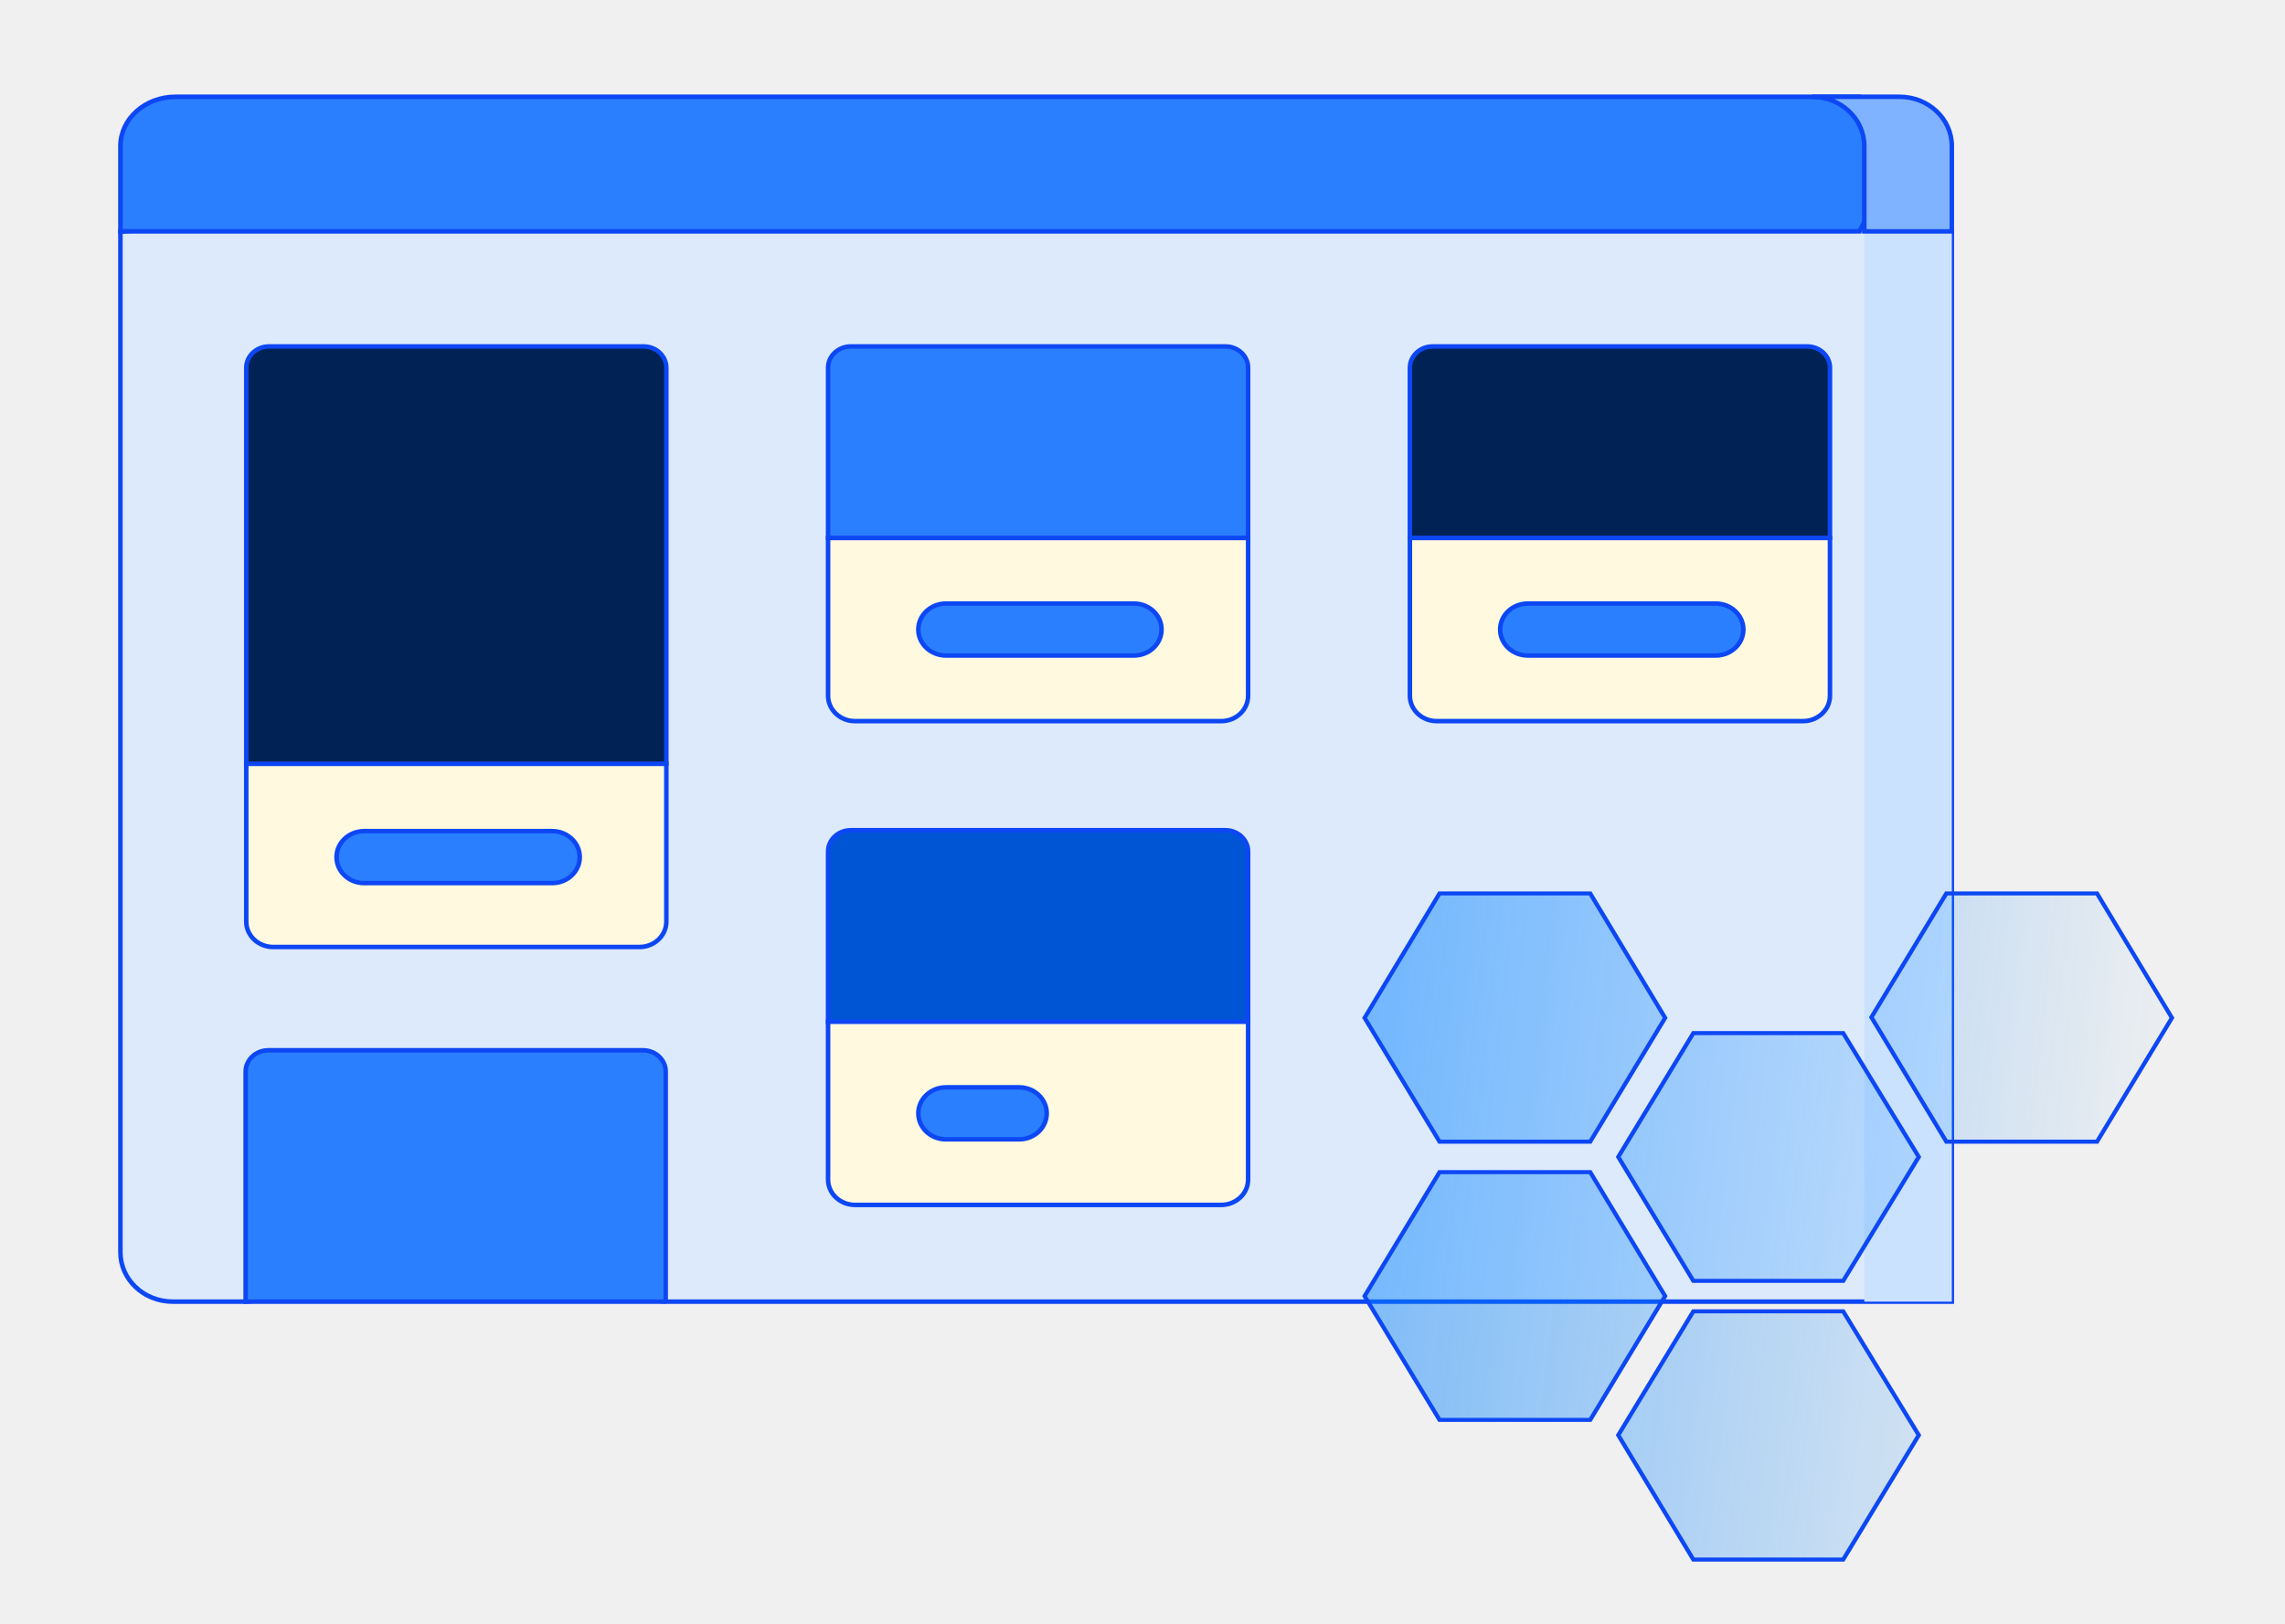
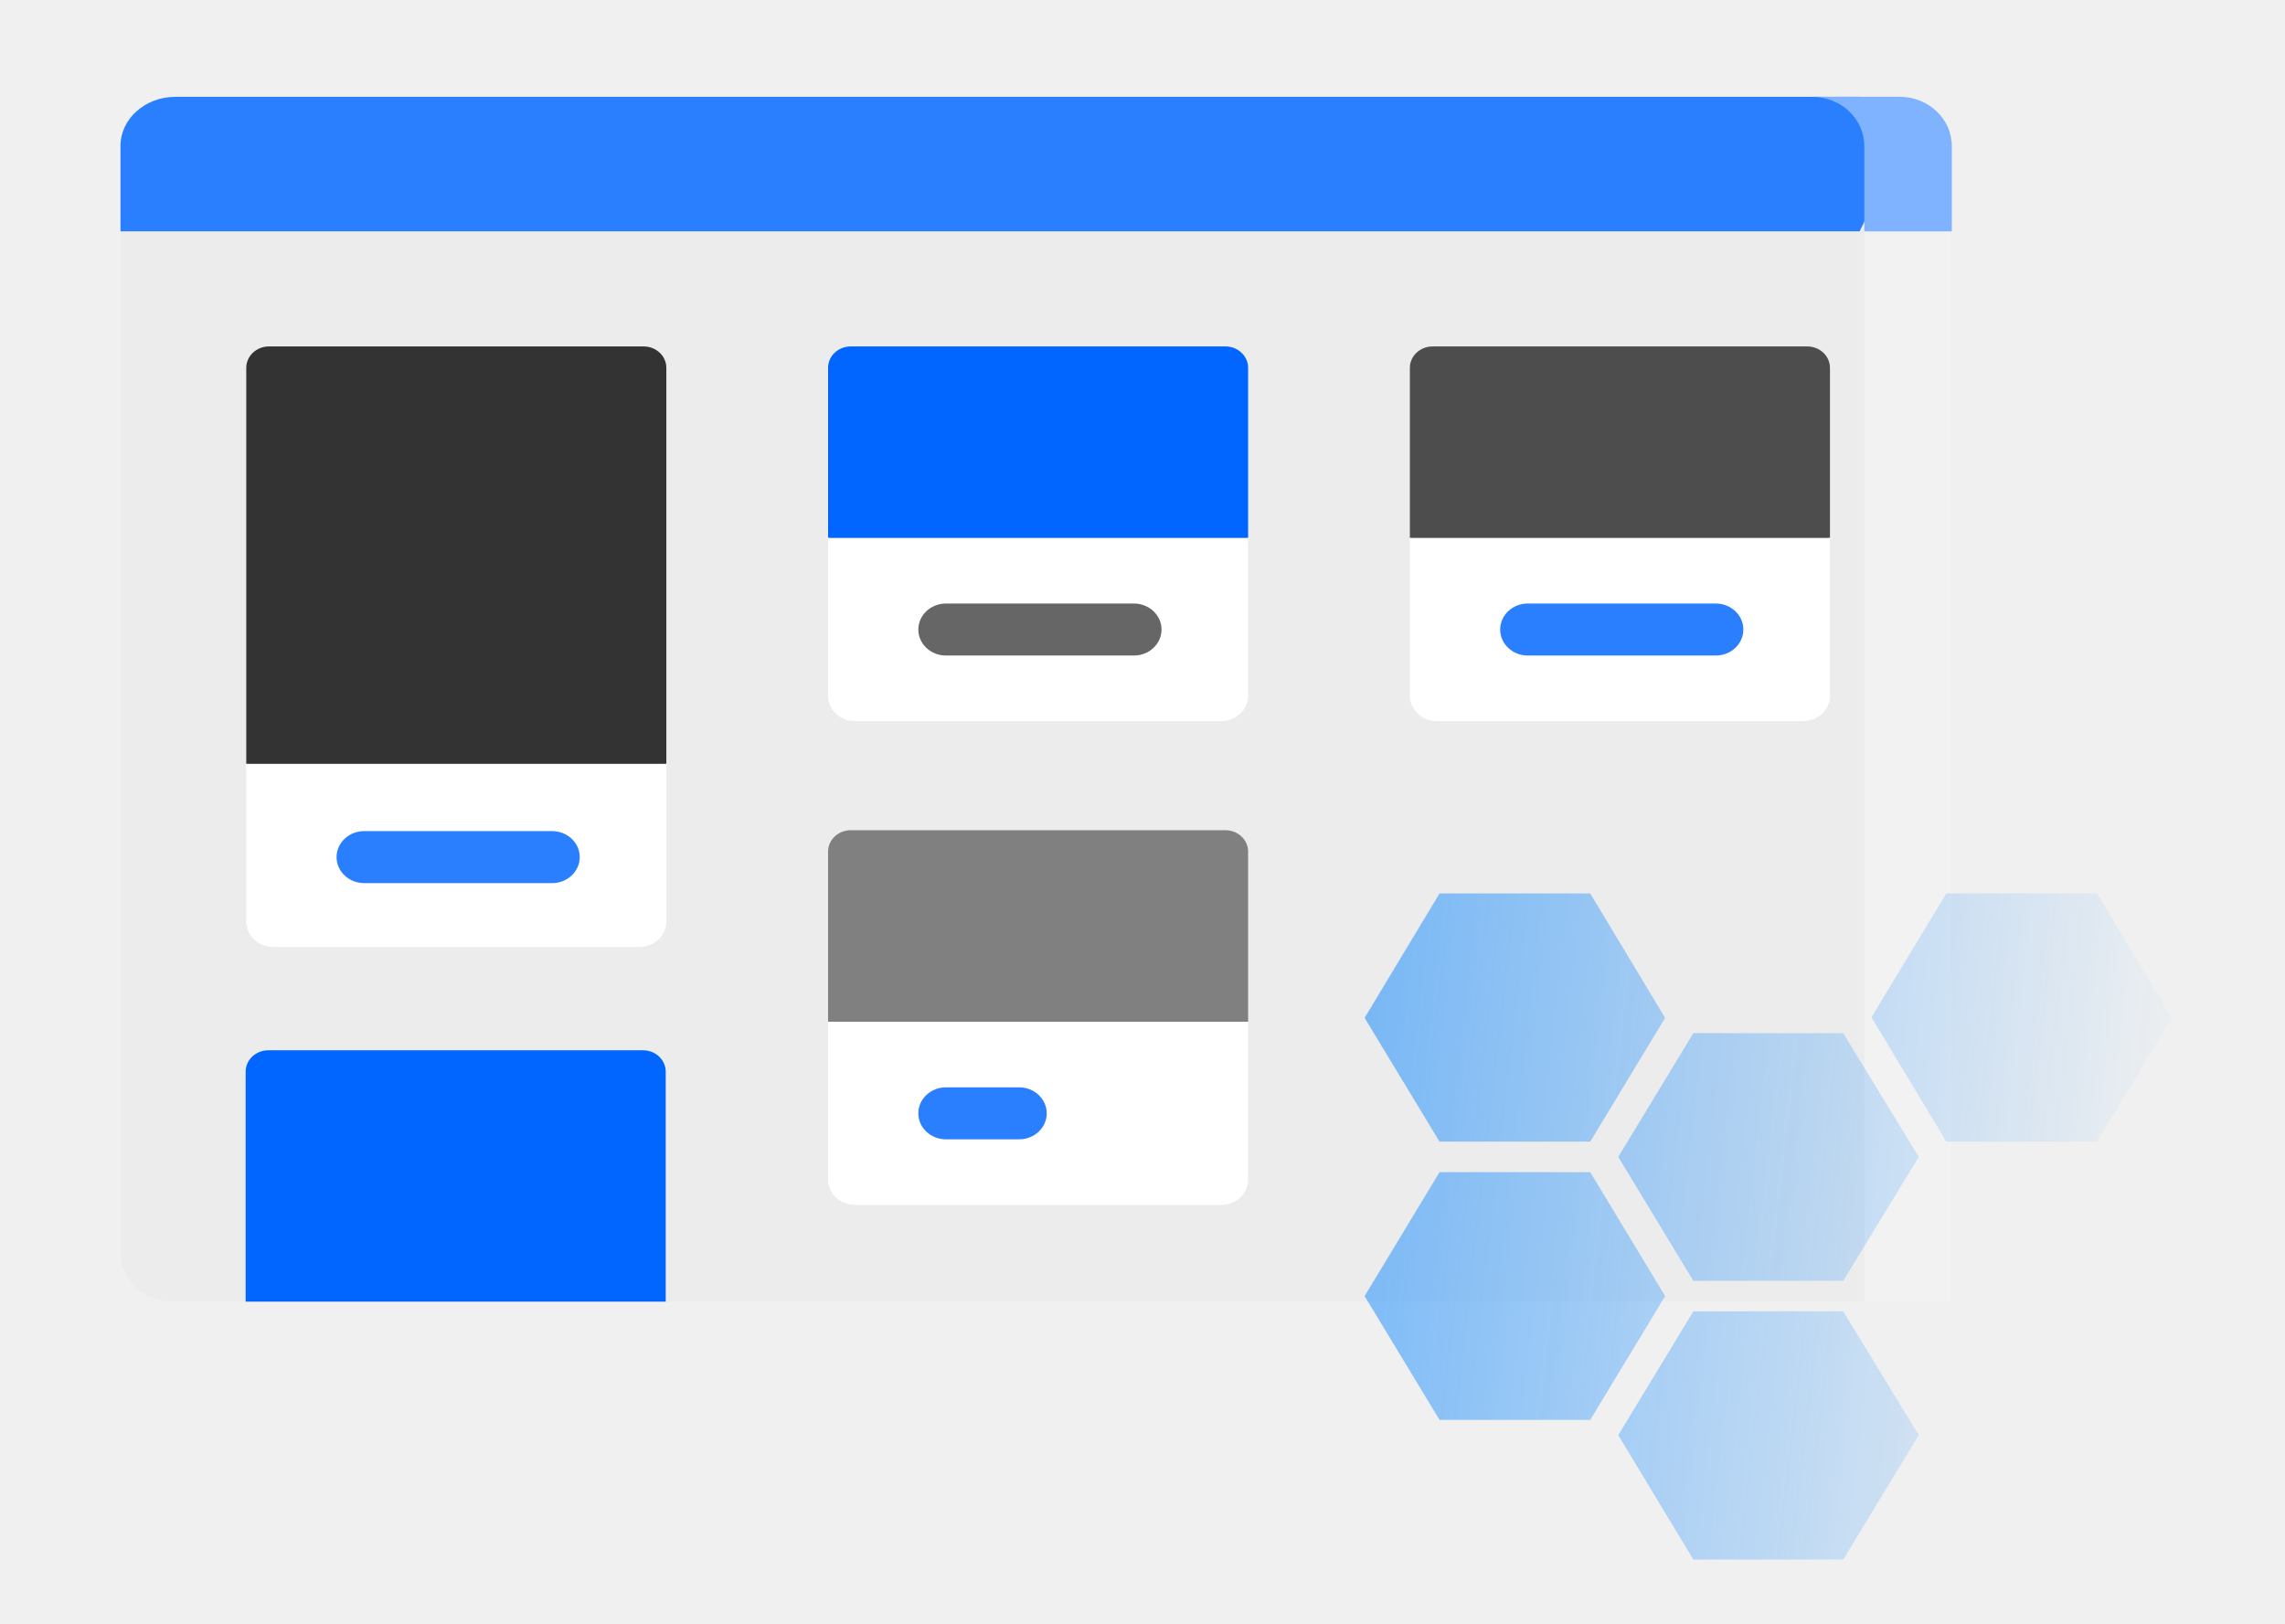
- <svg xmlns="http://www.w3.org/2000/svg" xmlns:xlink="http://www.w3.org/1999/xlink" height="962.031" viewBox="0 0 1314.109 933.848" width="1353.771" version="1.1" id="svg6403">
+ <svg xmlns="http://www.w3.org/2000/svg" xmlns:xlink="http://www.w3.org/1999/xlink" height="962.031" viewBox="0 0 1314.109 933.848" width="1353.771" version="1.1" id="svg6403" style="">
  <defs id="defs6357">
-     <path id="A" d="m 142.806,254.967 h -41.037 c -3.333,0 -6.035,-2.603 -6.035,-5.814 0,-3.211 2.702,-5.814 6.035,-5.814 h 41.037 c 3.333,0 6.035,2.603 6.035,5.814 0,3.211 -2.702,5.814 -6.035,5.814 z" />
+     <path id="A" d="m 142.806,254.967 h -41.037 c -3.333,0 -6.035,-2.603 -6.035,-5.814 0,-3.211 2.702,-5.814 6.035,-5.814 h 41.037 c 3.333,0 6.035,2.603 6.035,5.814 0,3.211 -2.702,5.814 -6.035,5.814 z" class="isSQoINa_0" />
    <linearGradient id="B" x1="-506.288" y1="135.105" x2="490.369" y2="244.6" gradientUnits="userSpaceOnUse">
      <stop offset="0" stop-color="#0684ff" id="stop6352" />
      <stop offset="1" stop-color="#0684ff" stop-opacity="0" id="stop6354" />
    </linearGradient>
    <linearGradient xlink:href="#B" id="linearGradient6409" gradientUnits="userSpaceOnUse" x1="-506.288" y1="135.105" x2="490.369" y2="244.6" />
    <linearGradient xlink:href="#B" id="linearGradient6411" gradientUnits="userSpaceOnUse" x1="-506.288" y1="135.105" x2="490.369" y2="244.6" />
    <linearGradient xlink:href="#B" id="linearGradient6413" gradientUnits="userSpaceOnUse" x1="-506.288" y1="135.105" x2="490.369" y2="244.6" />
    <linearGradient xlink:href="#B" id="linearGradient6415" gradientUnits="userSpaceOnUse" x1="-506.288" y1="135.105" x2="490.369" y2="244.6" />
    <linearGradient xlink:href="#B" id="linearGradient6417" gradientUnits="userSpaceOnUse" x1="-506.288" y1="135.105" x2="490.369" y2="244.6" />
  </defs>
-   <path d="M 1122.497,133.103 V 748.65 H 383.218 L 262.068,737.601 141.634,748.648 H 99.347 c -16.621,0.002 -30.097,-12.681 -30.097,-28.325 V 133.103 L 601.976,106.435 Z" fill="#ddeafb" id="path6359" style="stroke:#0d47f4;stroke-width:2.603;stroke-opacity:1" />
-   <path d="m 1072.167,114.755 v 633.896 h 50.33 V 133.103 Z" fill="#cbe2ff" id="path6361" style="stroke:none;stroke-width:2.603;stroke-opacity:1" />
-   <path d="m 1069.459,55.693 19.118,38.689 -19.118,38.689 H 69.281 V 83.994 c 0,-15.631 14.149,-28.301 31.6,-28.301 z" fill="#2a7fff" id="path6363" style="stroke:#0d47f4;stroke-width:2.666;stroke-opacity:1" />
-   <path d="m 1092.401,55.661 h -50.331 c 16.623,0 30.097,12.683 30.097,28.327 V 133.105 h 50.33 V 83.986 c 0,-15.644 -13.476,-28.325 -30.096,-28.325 z" fill="#80b3ff" id="path6367" style="stroke:#0d47f4;stroke-width:2.603;stroke-opacity:1" />
-   <path d="M 383.212,211.543 V 439.323 L 262.068,453.737 141.624,439.323 V 211.543 c 0,-6.782 5.87,-12.284 13.076,-12.284 h 215.461 c 7.205,0 13.055,5.505 13.055,12.284 z" fill="#5599ff" id="path6369" style="fill:#002255;stroke:#0d47f4;stroke-width:2.603;stroke-opacity:1" />
-   <path d="m 383.212,439.32 v 90.766 c 0,8.058 -6.929,14.6 -15.491,14.6 H 157.135 c -8.562,0 -15.512,-6.542 -15.512,-14.6 V 439.32 Z" fill="#fff9df" id="path6371" style="stroke:#0d47f4;stroke-width:2.603;stroke-opacity:1" />
-   <path d="M 382.859,748.65 H 141.273 V 616.38 c 0,-6.792 5.849,-12.295 13.065,-12.295 h 215.453 c 7.216,0 13.065,5.506 13.065,12.295 V 748.65 Z M 717.793,211.543 v 97.864 L 597.009,326.494 476.225,309.407 v -97.864 c 0,-6.782 5.849,-12.284 13.055,-12.284 h 215.461 c 7.205,0 13.055,5.505 13.055,12.284 z" fill="#2a7fff" id="path6373" style="fill:#2a7fff;stroke:#0d47f4;stroke-width:2.603;stroke-opacity:1" />
-   <path d="m 717.793,489.819 v 97.864 L 601.976,599.216 476.225,587.682 v -97.864 c 0,-6.802 5.849,-12.305 13.055,-12.305 h 215.461 c 7.205,0 13.055,5.505 13.055,12.305 z" fill="#80b3ff" id="path6375" style="fill:#0055d4;stroke:#0d47f4;stroke-width:2.603;stroke-opacity:1" />
-   <path d="m 1052.415,211.543 v 97.864 L 931.484,326.494 810.824,309.407 v -97.864 c 0,-6.782 5.849,-12.284 13.076,-12.284 h 215.44 c 7.226,0 13.076,5.505 13.076,12.284 z" fill="#5599ff" id="path6377" style="fill:#002255;stroke:#0d47f4;stroke-width:2.603;stroke-opacity:1" />
-   <path d="m 717.793,309.407 v 90.766 c 0,8.058 -6.929,14.6 -15.491,14.6 H 491.716 c -8.562,0 -15.491,-6.542 -15.491,-14.6 v -90.766 z m 334.623,0 v 90.766 c 0,8.058 -6.95,14.6 -15.512,14.6 H 826.317 c -8.562,0 -15.491,-6.542 -15.491,-14.6 V 309.407 Z M 717.793,587.682 v 90.766 c 0,8.058 -6.929,14.579 -15.491,14.579 H 491.716 c -8.562,0 -15.491,-6.522 -15.491,-14.579 v -90.766 z" fill="#fff9df" id="path6379" style="stroke:#0d47f4;stroke-width:2.603;stroke-opacity:1" />
-   <path d="m 586.082,655.31 h -42.05 c -8.778,0 -15.894,-6.697 -15.894,-14.957 0,-8.261 7.116,-14.957 15.894,-14.957 h 42.05 c 8.778,0 15.894,6.697 15.894,14.957 0,8.261 -7.116,14.957 -15.894,14.957 z" fill="#2a7fff" id="path6381" style="stroke:#0d47f4;stroke-width:2.603;stroke-opacity:1" />
+   <path d="M 1122.497,133.103 V 748.65 H 383.218 L 262.068,737.601 141.634,748.648 H 99.347 c -16.621,0.002 -30.097,-12.681 -30.097,-28.325 V 133.103 L 601.976,106.435 Z" fill="#ddeafb" id="path6359" style="stroke:#0d47f4;stroke-width:2.603;stroke-opacity:1;fill:#ececec" class="isSQoINa_1" />
+   <path d="m 1072.167,114.755 v 633.896 h 50.33 V 133.103 Z" fill="#cbe2ff" id="path6361" style="stroke:none;stroke-width:2.603;stroke-opacity:1;fill:#f2f2f2" class="isSQoINa_2" />
+   <path d="m 1069.459,55.693 19.118,38.689 -19.118,38.689 H 69.281 V 83.994 c 0,-15.631 14.149,-28.301 31.6,-28.301 z" fill="#2a7fff" id="path6363" style="stroke:#0d47f4;stroke-width:2.666;stroke-opacity:1" class="isSQoINa_3" />
+   <path d="m 1092.401,55.661 h -50.331 c 16.623,0 30.097,12.683 30.097,28.327 V 133.105 h 50.33 V 83.986 c 0,-15.644 -13.476,-28.325 -30.096,-28.325 z" fill="#80b3ff" id="path6367" style="stroke:#0d47f4;stroke-width:2.603;stroke-opacity:1" class="isSQoINa_4" />
+   <path d="M 383.212,211.543 V 439.323 L 262.068,453.737 141.624,439.323 V 211.543 c 0,-6.782 5.87,-12.284 13.076,-12.284 h 215.461 c 7.205,0 13.055,5.505 13.055,12.284 z" fill="#5599ff" id="path6369" style="fill:#333333;stroke:#0d47f4;stroke-width:2.603;stroke-opacity:1" class="isSQoINa_5" />
+   <path d="m 383.212,439.32 v 90.766 c 0,8.058 -6.929,14.6 -15.491,14.6 H 157.135 c -8.562,0 -15.512,-6.542 -15.512,-14.6 V 439.32 Z" fill="#fff9df" id="path6371" style="stroke:#0d47f4;stroke-width:2.603;stroke-opacity:1;fill:#ffffff" class="isSQoINa_6" />
+   <path d="M 382.859,748.65 H 141.273 V 616.38 c 0,-6.792 5.849,-12.295 13.065,-12.295 h 215.453 c 7.216,0 13.065,5.506 13.065,12.295 V 748.65 Z M 717.793,211.543 v 97.864 L 597.009,326.494 476.225,309.407 v -97.864 c 0,-6.782 5.849,-12.284 13.055,-12.284 h 215.461 c 7.205,0 13.055,5.505 13.055,12.284 z" fill="#2a7fff" id="path6373" style="fill:#0066ff;stroke:#0d47f4;stroke-width:2.603;stroke-opacity:1" class="isSQoINa_7" />
+   <path d="m 717.793,489.819 v 97.864 L 601.976,599.216 476.225,587.682 v -97.864 c 0,-6.802 5.849,-12.305 13.055,-12.305 h 215.461 c 7.205,0 13.055,5.505 13.055,12.305 z" fill="#80b3ff" id="path6375" style="fill:#808080;stroke:#0d47f4;stroke-width:2.603;stroke-opacity:1" class="isSQoINa_8" />
+   <path d="m 1052.415,211.543 v 97.864 L 931.484,326.494 810.824,309.407 v -97.864 c 0,-6.782 5.849,-12.284 13.076,-12.284 h 215.44 c 7.226,0 13.076,5.505 13.076,12.284 z" fill="#5599ff" id="path6377" style="fill:#4d4d4d;stroke:#0d47f4;stroke-width:2.603;stroke-opacity:1" class="isSQoINa_9" />
+   <path d="m 717.793,309.407 v 90.766 c 0,8.058 -6.929,14.6 -15.491,14.6 H 491.716 c -8.562,0 -15.491,-6.542 -15.491,-14.6 v -90.766 z m 334.623,0 v 90.766 c 0,8.058 -6.95,14.6 -15.512,14.6 H 826.317 c -8.562,0 -15.491,-6.542 -15.491,-14.6 V 309.407 Z M 717.793,587.682 v 90.766 c 0,8.058 -6.929,14.579 -15.491,14.579 H 491.716 c -8.562,0 -15.491,-6.522 -15.491,-14.579 v -90.766 z" fill="#fff9df" id="path6379" style="stroke:#0d47f4;stroke-width:2.603;stroke-opacity:1;fill:#ffffff" class="isSQoINa_10" />
+   <path d="m 586.082,655.31 h -42.05 c -8.778,0 -15.894,-6.697 -15.894,-14.957 0,-8.261 7.116,-14.957 15.894,-14.957 h 42.05 c 8.778,0 15.894,6.697 15.894,14.957 0,8.261 -7.116,14.957 -15.894,14.957 z" fill="#2a7fff" id="path6381" style="stroke:#0d47f4;stroke-width:2.603;stroke-opacity:1;fill:#2a7fff" class="isSQoINa_11" />
  <g transform="matrix(2.633579,0,0,2.57265,-58.57053,-148.0004)" fill="#2a7fff" id="g6389" style="stroke:#0d47f4;stroke-opacity:1">
-     <use xlink:href="#A" id="use6383" x="0" y="0" width="100%" height="100%" style="stroke:#0d47f4;stroke-opacity:1" />
-     <use xlink:href="#A" x="127.046" y="-50.88" id="use6385" width="100%" height="100%" style="stroke:#0d47f4;stroke-opacity:1" />
-     <path d="M 396.906,204.087 H 355.87 c -3.333,0 -6.035,-2.603 -6.035,-5.814 0,-3.211 2.702,-5.814 6.035,-5.814 h 41.037 c 3.333,0 6.035,2.603 6.035,5.814 0,3.211 -2.703,5.814 -6.036,5.814 z" id="path6387" style="stroke:#0d47f4;stroke-opacity:1" />
+     <use xlink:href="#A" id="use6383" x="0" y="0" width="100%" height="100%" style="stroke:#0d47f4;stroke-opacity:1;fill:#2a7fff" />
+     <use xlink:href="#A" x="127.046" y="-50.88" id="use6385" width="100%" height="100%" style="stroke:#0d47f4;stroke-opacity:1;fill:#666666" />
+     <path d="M 396.906,204.087 H 355.87 c -3.333,0 -6.035,-2.603 -6.035,-5.814 0,-3.211 2.702,-5.814 6.035,-5.814 h 41.037 c 3.333,0 6.035,2.603 6.035,5.814 0,3.211 -2.703,5.814 -6.036,5.814 z" id="path6387" style="stroke:#0d47f4;stroke-opacity:1;fill:#2a7fff" class="isSQoINa_12" />
  </g>
  <g stroke="#0066ff" transform="matrix(0.9490942,0,0,0.9036099,784.7944,484.421)" stroke-width="2.026" id="g6401" style="stroke:#0d47f4;stroke-width:2.573;stroke-miterlimit:4;stroke-dasharray:none;stroke-opacity:1">
-     <path d="M 136.7,367.7 182.1,288.9 136.7,210 H 45.4 L 0,288.9 45.4,367.7 Z" fill="url(#B)" id="path6391" style="fill:url(#linearGradient6409);stroke:#0d47f4;stroke-width:2.573;stroke-miterlimit:4;stroke-dasharray:none;stroke-opacity:1" />
-     <path d="M 335.8,200.3 290,121.5 h -90.8 l -45.5,78.8 45.5,78.9 H 290 Z" fill="url(#B)" id="path6393" style="fill:url(#linearGradient6411);stroke:#0d47f4;stroke-width:2.573;stroke-miterlimit:4;stroke-dasharray:none;stroke-opacity:1" />
-     <path d="m 290,298.6 h -90.8 l -45.5,78.8 45.5,79.2 H 290 l 45.8,-79.2 z" fill="url(#B)" id="path6395" style="fill:url(#linearGradient6413);stroke:#0d47f4;stroke-width:2.573;stroke-miterlimit:4;stroke-dasharray:none;stroke-opacity:1" />
-     <path d="m 45.4,190.6 h 91.3 L 182.1,111.8 136.7,32.6 H 45.4 L 0,111.8 Z" fill="url(#B)" id="path6397" style="fill:url(#linearGradient6415);stroke:#0d47f4;stroke-width:2.573;stroke-miterlimit:4;stroke-dasharray:none;stroke-opacity:1" />
-     <path d="m 443.8,32.6 h -91.3 l -45.4,78.8 45.4,79.2 h 91.3 l 45.4,-78.8 z" fill="url(#B)" id="path6399" style="fill:url(#linearGradient6417);stroke:#0d47f4;stroke-width:2.573;stroke-miterlimit:4;stroke-dasharray:none;stroke-opacity:1" />
+     <path d="M 136.7,367.7 182.1,288.9 136.7,210 H 45.4 L 0,288.9 45.4,367.7 Z" fill="url(#B)" id="path6391" style="fill: url(&quot;#linearGradient6409&quot;); stroke: rgb(13, 71, 244); stroke-width: 2.573; stroke-miterlimit: 4; stroke-opacity: 1;" class="isSQoINa_13" />
+     <path d="M 335.8,200.3 290,121.5 h -90.8 l -45.5,78.8 45.5,78.9 H 290 Z" fill="url(#B)" id="path6393" style="fill: url(&quot;#linearGradient6411&quot;); stroke: rgb(13, 71, 244); stroke-width: 2.573; stroke-miterlimit: 4; stroke-opacity: 1;" class="isSQoINa_14" />
+     <path d="m 290,298.6 h -90.8 l -45.5,78.8 45.5,79.2 H 290 l 45.8,-79.2 z" fill="url(#B)" id="path6395" style="fill: url(&quot;#linearGradient6413&quot;); stroke: rgb(13, 71, 244); stroke-width: 2.573; stroke-miterlimit: 4; stroke-opacity: 1;" class="isSQoINa_15" />
+     <path d="m 45.4,190.6 h 91.3 L 182.1,111.8 136.7,32.6 H 45.4 L 0,111.8 Z" fill="url(#B)" id="path6397" style="fill: url(&quot;#linearGradient6415&quot;); stroke: rgb(13, 71, 244); stroke-width: 2.573; stroke-miterlimit: 4; stroke-opacity: 1;" class="isSQoINa_16" />
+     <path d="m 443.8,32.6 h -91.3 l -45.4,78.8 45.4,79.2 h 91.3 l 45.4,-78.8 z" fill="url(#B)" id="path6399" style="fill: url(&quot;#linearGradient6417&quot;); stroke: rgb(13, 71, 244); stroke-width: 2.573; stroke-miterlimit: 4; stroke-opacity: 1;" class="isSQoINa_17" />
  </g>
+   <style data-made-with="vivus-instant" id="style1053">.isSQoINa_0{stroke-dasharray:120 122;stroke-dashoffset:121;animation:isSQoINa_draw_0 7200ms linear 0ms infinite,isSQoINa_fade 7200ms linear 0ms infinite;}.isSQoINa_1{stroke-dasharray:3328 3330;stroke-dashoffset:3329;animation:isSQoINa_draw_1 7200ms linear 0ms infinite,isSQoINa_fade 7200ms linear 0ms infinite;}.isSQoINa_2{stroke-dasharray:1354 1356;stroke-dashoffset:1355;animation:isSQoINa_draw_2 7200ms linear 0ms infinite,isSQoINa_fade 7200ms linear 0ms infinite;}.isSQoINa_3{stroke-dasharray:2152 2154;stroke-dashoffset:2153;animation:isSQoINa_draw_3 7200ms linear 0ms infinite,isSQoINa_fade 7200ms linear 0ms infinite;}.isSQoINa_4{stroke-dasharray:291 293;stroke-dashoffset:292;animation:isSQoINa_draw_4 7200ms linear 0ms infinite,isSQoINa_fade 7200ms linear 0ms infinite;}.isSQoINa_5{stroke-dasharray:955 957;stroke-dashoffset:956;animation:isSQoINa_draw_5 7200ms linear 0ms infinite,isSQoINa_fade 7200ms linear 0ms infinite;}.isSQoINa_6{stroke-dasharray:682 684;stroke-dashoffset:683;animation:isSQoINa_draw_6 7200ms linear 0ms infinite,isSQoINa_fade 7200ms linear 0ms infinite;}.isSQoINa_7{stroke-dasharray:1457 1459;stroke-dashoffset:1458;animation:isSQoINa_draw_7 7200ms linear 0ms infinite,isSQoINa_fade 7200ms linear 0ms infinite;}.isSQoINa_8{stroke-dasharray:694 696;stroke-dashoffset:695;animation:isSQoINa_draw_8 7200ms linear 0ms infinite,isSQoINa_fade 7200ms linear 0ms infinite;}.isSQoINa_9{stroke-dasharray:696 698;stroke-dashoffset:697;animation:isSQoINa_draw_9 7200ms linear 0ms infinite,isSQoINa_fade 7200ms linear 0ms infinite;}.isSQoINa_10{stroke-dasharray:2043 2045;stroke-dashoffset:2044;animation:isSQoINa_draw_10 7200ms linear 0ms infinite,isSQoINa_fade 7200ms linear 0ms infinite;}.isSQoINa_11{stroke-dasharray:182 184;stroke-dashoffset:183;animation:isSQoINa_draw_11 7200ms linear 0ms infinite,isSQoINa_fade 7200ms linear 0ms infinite;}.isSQoINa_12{stroke-dasharray:120 122;stroke-dashoffset:121;animation:isSQoINa_draw_12 7200ms linear 0ms infinite,isSQoINa_fade 7200ms linear 0ms infinite;}.isSQoINa_13{stroke-dasharray:547 549;stroke-dashoffset:548;animation:isSQoINa_draw_13 7200ms linear 0ms infinite,isSQoINa_fade 7200ms linear 0ms infinite;}.isSQoINa_14{stroke-dasharray:547 549;stroke-dashoffset:548;animation:isSQoINa_draw_14 7200ms linear 0ms infinite,isSQoINa_fade 7200ms linear 0ms infinite;}.isSQoINa_15{stroke-dasharray:547 549;stroke-dashoffset:548;animation:isSQoINa_draw_15 7200ms linear 0ms infinite,isSQoINa_fade 7200ms linear 0ms infinite;}.isSQoINa_16{stroke-dasharray:548 550;stroke-dashoffset:549;animation:isSQoINa_draw_16 7200ms linear 0ms infinite,isSQoINa_fade 7200ms linear 0ms infinite;}.isSQoINa_17{stroke-dasharray:548 550;stroke-dashoffset:549;animation:isSQoINa_draw_17 7200ms linear 0ms infinite,isSQoINa_fade 7200ms linear 0ms infinite;}@keyframes isSQoINa_draw{100%{stroke-dashoffset:0;}}@keyframes isSQoINa_fade{0%{stroke-opacity:1;}94.444%{stroke-opacity:1;}100%{stroke-opacity:0;}}@keyframes isSQoINa_draw_0{11.111%{stroke-dashoffset: 121}38.889%{ stroke-dashoffset: 0;}100%{ stroke-dashoffset: 0;}}@keyframes isSQoINa_draw_1{11.928%{stroke-dashoffset: 3329}39.706%{ stroke-dashoffset: 0;}100%{ stroke-dashoffset: 0;}}@keyframes isSQoINa_draw_2{12.745%{stroke-dashoffset: 1355}40.523%{ stroke-dashoffset: 0;}100%{ stroke-dashoffset: 0;}}@keyframes isSQoINa_draw_3{13.562%{stroke-dashoffset: 2153}41.34%{ stroke-dashoffset: 0;}100%{ stroke-dashoffset: 0;}}@keyframes isSQoINa_draw_4{14.379%{stroke-dashoffset: 292}42.157%{ stroke-dashoffset: 0;}100%{ stroke-dashoffset: 0;}}@keyframes isSQoINa_draw_5{15.196%{stroke-dashoffset: 956}42.974%{ stroke-dashoffset: 0;}100%{ stroke-dashoffset: 0;}}@keyframes isSQoINa_draw_6{16.013%{stroke-dashoffset: 683}43.791%{ stroke-dashoffset: 0;}100%{ stroke-dashoffset: 0;}}@keyframes isSQoINa_draw_7{16.83%{stroke-dashoffset: 1458}44.608%{ stroke-dashoffset: 0;}100%{ stroke-dashoffset: 0;}}@keyframes isSQoINa_draw_8{17.647%{stroke-dashoffset: 695}45.425%{ stroke-dashoffset: 0;}100%{ stroke-dashoffset: 0;}}@keyframes isSQoINa_draw_9{18.464%{stroke-dashoffset: 697}46.242%{ stroke-dashoffset: 0;}100%{ stroke-dashoffset: 0;}}@keyframes isSQoINa_draw_10{19.281%{stroke-dashoffset: 2044}47.059%{ stroke-dashoffset: 0;}100%{ stroke-dashoffset: 0;}}@keyframes isSQoINa_draw_11{20.098%{stroke-dashoffset: 183}47.876%{ stroke-dashoffset: 0;}100%{ stroke-dashoffset: 0;}}@keyframes isSQoINa_draw_12{20.915%{stroke-dashoffset: 121}48.693%{ stroke-dashoffset: 0;}100%{ stroke-dashoffset: 0;}}@keyframes isSQoINa_draw_13{21.732%{stroke-dashoffset: 548}49.51%{ stroke-dashoffset: 0;}100%{ stroke-dashoffset: 0;}}@keyframes isSQoINa_draw_14{22.549%{stroke-dashoffset: 548}50.327%{ stroke-dashoffset: 0;}100%{ stroke-dashoffset: 0;}}@keyframes isSQoINa_draw_15{23.366%{stroke-dashoffset: 548}51.144%{ stroke-dashoffset: 0;}100%{ stroke-dashoffset: 0;}}@keyframes isSQoINa_draw_16{24.183%{stroke-dashoffset: 549}51.961%{ stroke-dashoffset: 0;}100%{ stroke-dashoffset: 0;}}@keyframes isSQoINa_draw_17{25%{stroke-dashoffset: 549}52.778%{ stroke-dashoffset: 0;}100%{ stroke-dashoffset: 0;}}</style>
</svg>
